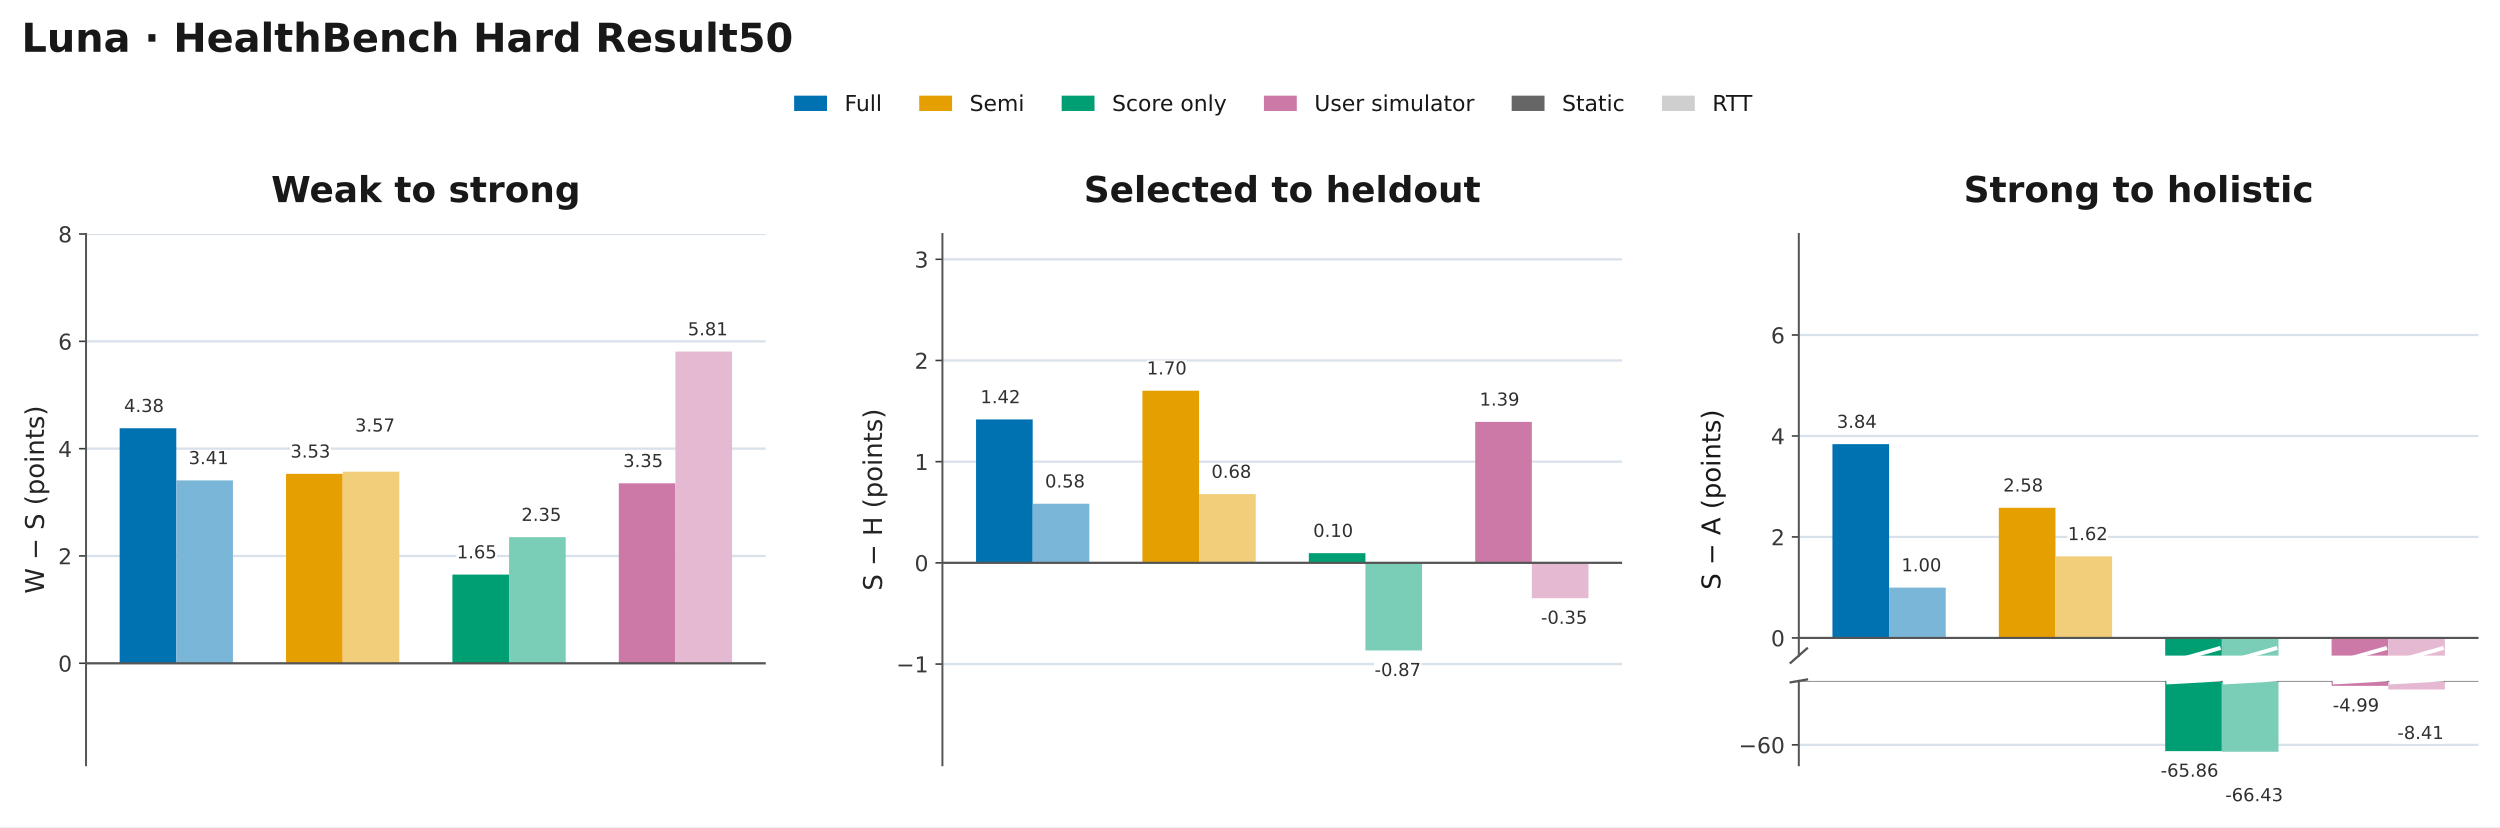
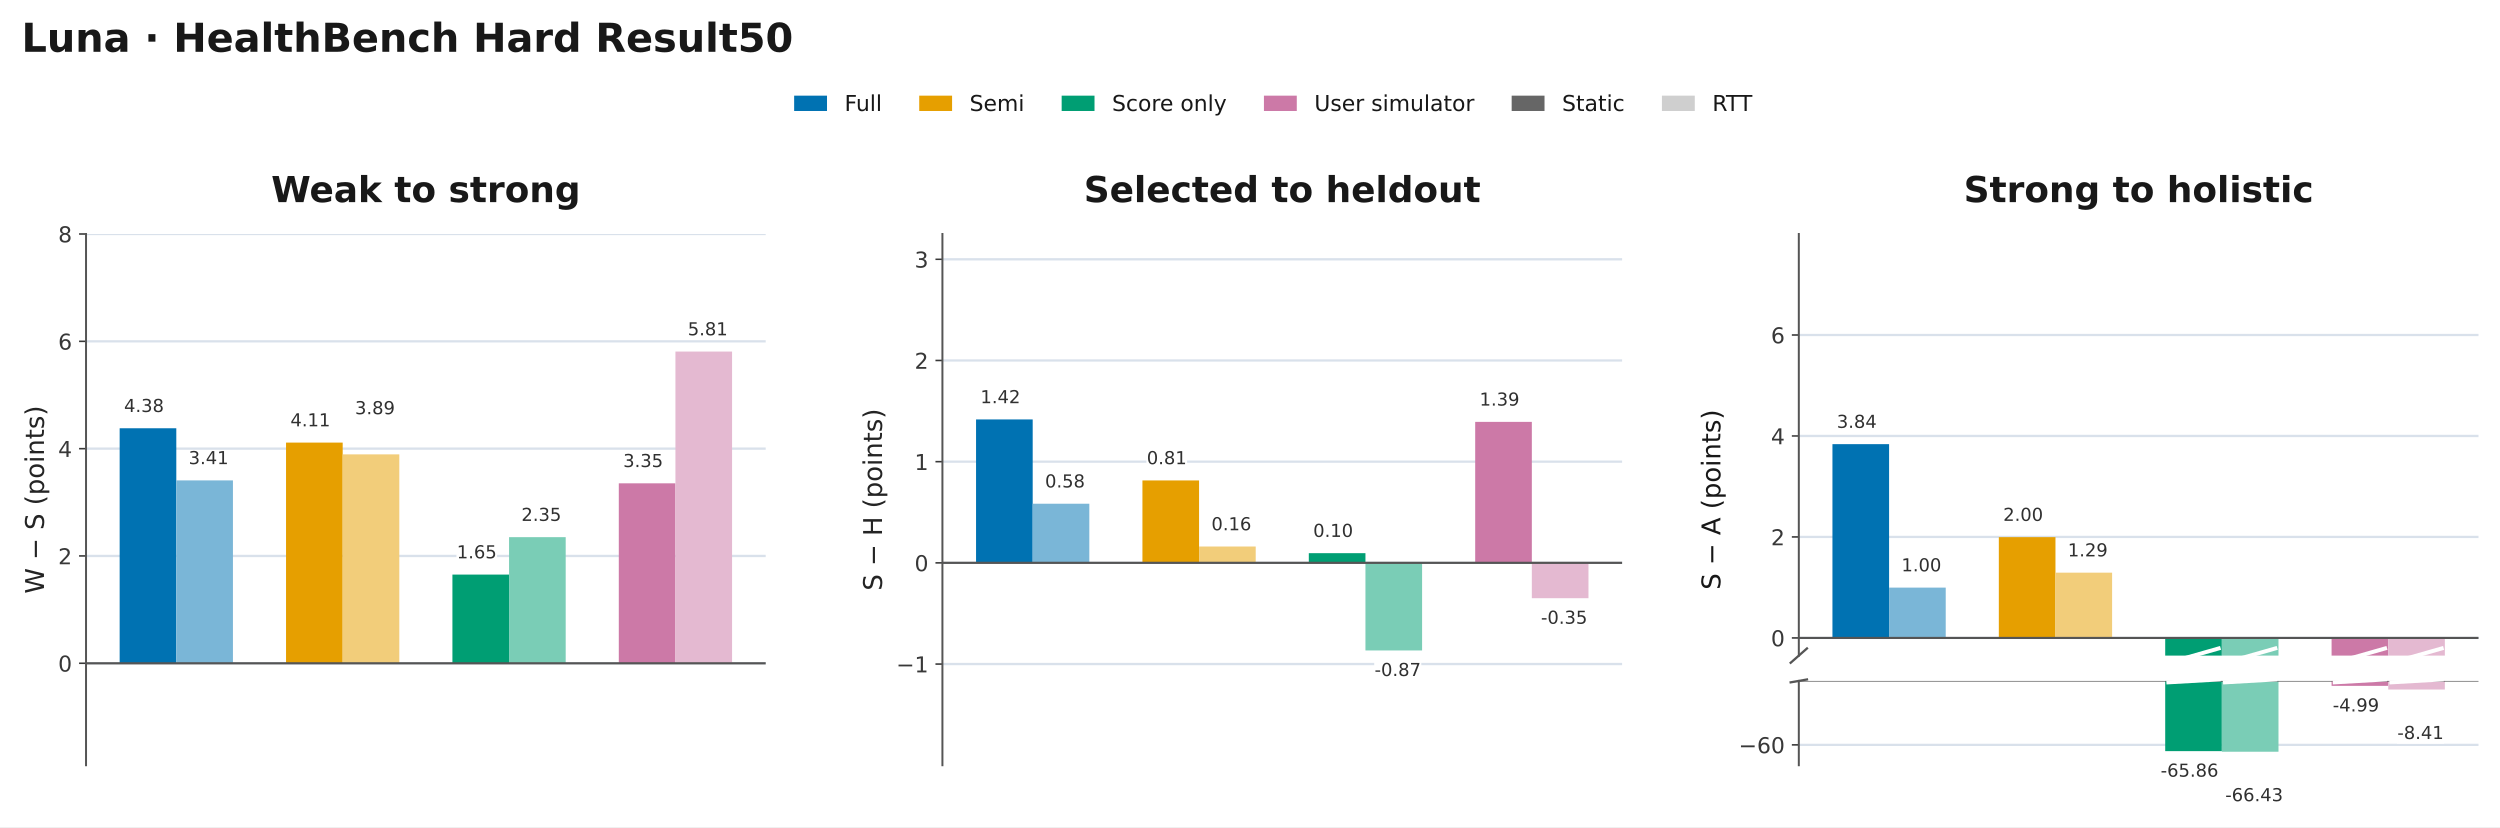
<svg xmlns="http://www.w3.org/2000/svg" xmlns:xlink="http://www.w3.org/1999/xlink" width="1255.392pt" height="415.294pt" viewBox="0 0 1255.392 415.294" version="1.1">
  <defs>
    <style type="text/css">*{stroke-linejoin: round; stroke-linecap: butt}</style>
  </defs>
  <g id="figure_1">
    <g id="patch_1">
      <path d="M 0 415.294  L 1255.392 415.294  L 1255.392 0  L 0 0  z " style="fill: #ffffff" />
    </g>
    <g id="axes_1">
      <g id="patch_2">
        <path d="M 43.2 384.264  L 384.505 384.264  L 384.505 117.504  L 43.2 117.504  z " style="fill: #ffffff" />
      </g>
      <g id="matplotlib.axis_1" />
      <g id="matplotlib.axis_2">
        <g id="ytick_1">
          <g id="line2d_1">
-             <path d="M 43.2 333.068  L 384.505 333.068  " clip-path="url(#padcb0b0a4f)" style="fill: none; stroke: #d9e1eb; stroke-width: 1.15; stroke-linecap: square" />
+             <path d="M 43.2 333.068  L 384.505 333.068  " clip-path="url(#pa493d8aa48)" style="fill: none; stroke: #d9e1eb; stroke-width: 1.15; stroke-linecap: square" />
          </g>
          <g id="line2d_2">
            <defs>
-               <path id="m1b687a5f58" d="M 0 0  L -3.5 0  " style="stroke: #383838; stroke-width: 0.8" />
+               <path id="m299213e576" d="M 0 0  L -3.5 0  " style="stroke: #383838; stroke-width: 0.8" />
            </defs>
            <g>
-               <use xlink:href="#m1b687a5f58" x="43.2" y="333.068" style="fill: #383838; stroke: #383838; stroke-width: 0.8" />
+               <use xlink:href="#m299213e576" x="43.2" y="333.068" style="fill: #383838; stroke: #383838; stroke-width: 0.8" />
            </g>
          </g>
          <g id="text_1">
            <text style="font-size: 11px; font-family: 'DejaVu Sans'; text-anchor: end; fill: #383838" x="36.2" y="337.246" transform="rotate(-0 36.2 337.2463)">0</text>
          </g>
        </g>
        <g id="ytick_2">
          <g id="line2d_3">
-             <path d="M 43.2 279.177  L 384.505 279.177  " clip-path="url(#padcb0b0a4f)" style="fill: none; stroke: #d9e1eb; stroke-width: 1.15; stroke-linecap: square" />
+             <path d="M 43.2 279.177  L 384.505 279.177  " clip-path="url(#pa493d8aa48)" style="fill: none; stroke: #d9e1eb; stroke-width: 1.15; stroke-linecap: square" />
          </g>
          <g id="line2d_4">
            <g>
-               <use xlink:href="#m1b687a5f58" x="43.2" y="279.177" style="fill: #383838; stroke: #383838; stroke-width: 0.8" />
+               <use xlink:href="#m299213e576" x="43.2" y="279.177" style="fill: #383838; stroke: #383838; stroke-width: 0.8" />
            </g>
          </g>
          <g id="text_2">
            <text style="font-size: 11px; font-family: 'DejaVu Sans'; text-anchor: end; fill: #383838" x="36.2" y="283.355" transform="rotate(-0 36.2 283.3554)">2</text>
          </g>
        </g>
        <g id="ytick_3">
          <g id="line2d_5">
-             <path d="M 43.2 225.286  L 384.505 225.286  " clip-path="url(#padcb0b0a4f)" style="fill: none; stroke: #d9e1eb; stroke-width: 1.15; stroke-linecap: square" />
+             <path d="M 43.2 225.286  L 384.505 225.286  " clip-path="url(#pa493d8aa48)" style="fill: none; stroke: #d9e1eb; stroke-width: 1.15; stroke-linecap: square" />
          </g>
          <g id="line2d_6">
            <g>
-               <use xlink:href="#m1b687a5f58" x="43.2" y="225.286" style="fill: #383838; stroke: #383838; stroke-width: 0.8" />
+               <use xlink:href="#m299213e576" x="43.2" y="225.286" style="fill: #383838; stroke: #383838; stroke-width: 0.8" />
            </g>
          </g>
          <g id="text_3">
            <text style="font-size: 11px; font-family: 'DejaVu Sans'; text-anchor: end; fill: #383838" x="36.2" y="229.465" transform="rotate(-0 36.2 229.4645)">4</text>
          </g>
        </g>
        <g id="ytick_4">
          <g id="line2d_7">
-             <path d="M 43.2 171.395  L 384.505 171.395  " clip-path="url(#padcb0b0a4f)" style="fill: none; stroke: #d9e1eb; stroke-width: 1.15; stroke-linecap: square" />
+             <path d="M 43.2 171.395  L 384.505 171.395  " clip-path="url(#pa493d8aa48)" style="fill: none; stroke: #d9e1eb; stroke-width: 1.15; stroke-linecap: square" />
          </g>
          <g id="line2d_8">
            <g>
-               <use xlink:href="#m1b687a5f58" x="43.2" y="171.395" style="fill: #383838; stroke: #383838; stroke-width: 0.8" />
+               <use xlink:href="#m299213e576" x="43.2" y="171.395" style="fill: #383838; stroke: #383838; stroke-width: 0.8" />
            </g>
          </g>
          <g id="text_4">
            <text style="font-size: 11px; font-family: 'DejaVu Sans'; text-anchor: end; fill: #383838" x="36.2" y="175.574" transform="rotate(-0 36.2 175.5736)">6</text>
          </g>
        </g>
        <g id="ytick_5">
          <g id="line2d_9">
-             <path d="M 43.2 117.504  L 384.505 117.504  " clip-path="url(#padcb0b0a4f)" style="fill: none; stroke: #d9e1eb; stroke-width: 1.15; stroke-linecap: square" />
+             <path d="M 43.2 117.504  L 384.505 117.504  " clip-path="url(#pa493d8aa48)" style="fill: none; stroke: #d9e1eb; stroke-width: 1.15; stroke-linecap: square" />
          </g>
          <g id="line2d_10">
            <g>
-               <use xlink:href="#m1b687a5f58" x="43.2" y="117.504" style="fill: #383838; stroke: #383838; stroke-width: 0.8" />
+               <use xlink:href="#m299213e576" x="43.2" y="117.504" style="fill: #383838; stroke: #383838; stroke-width: 0.8" />
            </g>
          </g>
          <g id="text_5">
            <text style="font-size: 11px; font-family: 'DejaVu Sans'; text-anchor: end; fill: #383838" x="36.2" y="121.683" transform="rotate(-0 36.2 121.6827)">8</text>
          </g>
        </g>
        <g id="text_6">
          <text style="font-size: 13px; font-family: 'DejaVu Sans'; text-anchor: middle; fill: #242424" x="22.078" y="250.884" transform="rotate(-90 22.0782 250.884)">W − S (points)</text>
        </g>
      </g>
      <g id="patch_3">
-         <path d="M 60.087 333.068  L 88.53 333.068  L 88.53 215.054  L 60.087 215.054  z " clip-path="url(#padcb0b0a4f)" style="fill: #0072b2" />
+         <path d="M 60.087 333.068  L 88.53 333.068  L 88.53 215.054  L 60.087 215.054  z " clip-path="url(#pa493d8aa48)" style="fill: #0072b2" />
      </g>
      <g id="patch_4">
-         <path d="M 88.53 333.068  L 116.972 333.068  L 116.972 241.236  L 88.53 241.236  z " clip-path="url(#padcb0b0a4f)" style="fill: #7ab6d7" />
+         <path d="M 88.53 333.068  L 116.972 333.068  L 116.972 241.236  L 88.53 241.236  z " clip-path="url(#pa493d8aa48)" style="fill: #7ab6d7" />
      </g>
      <g id="patch_5">
-         <path d="M 143.636 333.068  L 172.078 333.068  L 172.078 237.937  L 143.636 237.937  z " clip-path="url(#padcb0b0a4f)" style="fill: #e69f00" />
+         <path d="M 143.636 333.068  L 172.078 333.068  L 172.078 222.252  L 143.636 222.252  z " clip-path="url(#pa493d8aa48)" style="fill: #e69f00" />
      </g>
      <g id="patch_6">
-         <path d="M 172.078 333.068  L 200.52 333.068  L 200.52 236.857  L 172.078 236.857  z " clip-path="url(#padcb0b0a4f)" style="fill: #f2cd7a" />
+         <path d="M 172.078 333.068  L 200.52 333.068  L 200.52 228.165  L 172.078 228.165  z " clip-path="url(#pa493d8aa48)" style="fill: #f2cd7a" />
      </g>
      <g id="patch_7">
-         <path d="M 227.184 333.068  L 255.627 333.068  L 255.627 288.531  L 227.184 288.531  z " clip-path="url(#padcb0b0a4f)" style="fill: #009e73" />
+         <path d="M 227.184 333.068  L 255.627 333.068  L 255.627 288.531  L 227.184 288.531  z " clip-path="url(#pa493d8aa48)" style="fill: #009e73" />
      </g>
      <g id="patch_8">
-         <path d="M 255.627 333.068  L 284.069 333.068  L 284.069 269.737  L 255.627 269.737  z " clip-path="url(#padcb0b0a4f)" style="fill: #7acdb6" />
+         <path d="M 255.627 333.068  L 284.069 333.068  L 284.069 269.737  L 255.627 269.737  z " clip-path="url(#pa493d8aa48)" style="fill: #7acdb6" />
      </g>
      <g id="patch_9">
-         <path d="M 310.733 333.068  L 339.175 333.068  L 339.175 242.702  L 310.733 242.702  z " clip-path="url(#padcb0b0a4f)" style="fill: #cc79a7" />
+         <path d="M 310.733 333.068  L 339.175 333.068  L 339.175 242.702  L 310.733 242.702  z " clip-path="url(#pa493d8aa48)" style="fill: #cc79a7" />
      </g>
      <g id="patch_10">
-         <path d="M 339.175 333.068  L 367.617 333.068  L 367.617 176.535  L 339.175 176.535  z " clip-path="url(#padcb0b0a4f)" style="fill: #e4b9d1" />
+         <path d="M 339.175 333.068  L 367.617 333.068  L 367.617 176.535  L 339.175 176.535  z " clip-path="url(#pa493d8aa48)" style="fill: #e4b9d1" />
      </g>
      <g id="patch_11">
        <path d="M 43.2 384.264  L 43.2 117.504  " style="fill: none; stroke: #555555; stroke-linejoin: miter; stroke-linecap: square" />
      </g>
      <g id="line2d_11">
-         <path d="M 43.2 333.068  L 384.505 333.068  " clip-path="url(#padcb0b0a4f)" style="fill: none; stroke: #555555; stroke-width: 1.1; stroke-linecap: square" />
+         <path d="M 43.2 333.068  L 384.505 333.068  " clip-path="url(#pa493d8aa48)" style="fill: none; stroke: #555555; stroke-width: 1.1; stroke-linecap: square" />
      </g>
      <g id="text_7">
        <text style="font-weight: 700; font-size: 18px; font-family: 'DejaVu Sans'; text-anchor: middle; fill: #181818" x="213.852" y="101.504" transform="rotate(-0 213.8523 101.504)">Weak to strong</text>
      </g>
      <g id="text_8">
        <g id="patch_12">
          <path d="M 62.109 209.234  L 82.508 209.234  L 82.508 199.874  L 62.109 199.874  z " style="fill: #ffffff" />
        </g>
        <text style="font-size: 9px; font-family: 'DejaVu Sans'; text-anchor: middle; fill: #303030" x="72.308" y="206.892" transform="rotate(-0 72.30849 206.8922)">4.38</text>
      </g>
      <g id="text_9">
        <g id="patch_13">
          <path d="M 94.551 235.416  L 114.95 235.416  L 114.95 226.056  L 94.551 226.056  z " style="fill: #ffffff" />
        </g>
        <text style="font-size: 9px; font-family: 'DejaVu Sans'; text-anchor: middle; fill: #303030" x="104.751" y="233.074" transform="rotate(-0 104.7505 233.0742)">3.41</text>
      </g>
      <g id="text_10">
        <g id="patch_14">
-           <path d="M 145.657 232.117  L 166.057 232.117  L 166.057 222.757  L 145.657 222.757  z " style="fill: #ffffff" />
-         </g>
-         <text style="font-size: 9px; font-family: 'DejaVu Sans'; text-anchor: middle; fill: #303030" x="155.857" y="229.774" transform="rotate(-0 155.857 229.7744)">3.53</text>
+           <path d="M 145.657 216.432  L 166.057 216.432  L 166.057 207.072  L 145.657 207.072  z " style="fill: #ffffff" />
+         </g>
+         <text style="font-size: 9px; font-family: 'DejaVu Sans'; text-anchor: middle; fill: #303030" x="155.857" y="214.09" transform="rotate(-0 155.857 214.0899)">4.11</text>
      </g>
      <g id="text_11">
        <g id="patch_15">
-           <path d="M 178.1 219.037  L 198.499 219.037  L 198.499 209.677  L 178.1 209.677  z " style="fill: #ffffff" />
-         </g>
-         <text style="font-size: 9px; font-family: 'DejaVu Sans'; text-anchor: middle; fill: #303030" x="188.299" y="216.695" transform="rotate(-0 188.299 216.6951)">3.57</text>
+           <path d="M 178.1 210.345  L 198.499 210.345  L 198.499 200.985  L 178.1 200.985  z " style="fill: #ffffff" />
+         </g>
+         <text style="font-size: 9px; font-family: 'DejaVu Sans'; text-anchor: middle; fill: #303030" x="188.299" y="208.003" transform="rotate(-0 188.299 208.0031)">3.89</text>
      </g>
      <g id="text_12">
        <g id="patch_16">
          <path d="M 229.206 282.711  L 249.605 282.711  L 249.605 273.351  L 229.206 273.351  z " style="fill: #ffffff" />
        </g>
        <text style="font-size: 9px; font-family: 'DejaVu Sans'; text-anchor: middle; fill: #303030" x="239.406" y="280.369" transform="rotate(-0 239.4055 280.3686)">1.65</text>
      </g>
      <g id="text_13">
        <g id="patch_17">
          <path d="M 261.648 263.917  L 282.047 263.917  L 282.047 254.557  L 261.648 254.557  z " style="fill: #ffffff" />
        </g>
        <text style="font-size: 9px; font-family: 'DejaVu Sans'; text-anchor: middle; fill: #303030" x="271.848" y="261.575" transform="rotate(-0 271.8476 261.5753)">2.35</text>
      </g>
      <g id="text_14">
        <g id="patch_18">
          <path d="M 312.754 236.882  L 333.154 236.882  L 333.154 227.522  L 312.754 227.522  z " style="fill: #ffffff" />
        </g>
        <text style="font-size: 9px; font-family: 'DejaVu Sans'; text-anchor: middle; fill: #303030" x="322.954" y="234.539" transform="rotate(-0 322.954 234.5394)">3.35</text>
      </g>
      <g id="text_15">
        <g id="patch_19">
          <path d="M 345.197 170.715  L 365.596 170.715  L 365.596 161.355  L 345.197 161.355  z " style="fill: #ffffff" />
        </g>
        <text style="font-size: 9px; font-family: 'DejaVu Sans'; text-anchor: middle; fill: #303030" x="355.396" y="168.373" transform="rotate(-0 355.3961 168.3726)">5.81</text>
      </g>
    </g>
    <g id="axes_2">
      <g id="patch_20">
        <path d="M 473.244 384.264  L 814.548 384.264  L 814.548 117.504  L 473.244 117.504  z " style="fill: #ffffff" />
      </g>
      <g id="matplotlib.axis_3" />
      <g id="matplotlib.axis_4">
        <g id="ytick_6">
          <g id="line2d_12">
-             <path d="M 473.244 333.453  L 814.548 333.453  " clip-path="url(#pcb582fe352)" style="fill: none; stroke: #d9e1eb; stroke-width: 1.15; stroke-linecap: square" />
+             <path d="M 473.244 333.453  L 814.548 333.453  " clip-path="url(#pd75fc23756)" style="fill: none; stroke: #d9e1eb; stroke-width: 1.15; stroke-linecap: square" />
          </g>
          <g id="line2d_13">
            <g>
-               <use xlink:href="#m1b687a5f58" x="473.244" y="333.453" style="fill: #383838; stroke: #383838; stroke-width: 0.8" />
+               <use xlink:href="#m299213e576" x="473.244" y="333.453" style="fill: #383838; stroke: #383838; stroke-width: 0.8" />
            </g>
          </g>
          <g id="text_16">
            <text style="font-size: 11px; font-family: 'DejaVu Sans'; text-anchor: end; fill: #383838" x="466.244" y="337.631" transform="rotate(-0 466.2437 337.6313)">−1</text>
          </g>
        </g>
        <g id="ytick_7">
          <g id="line2d_14">
-             <path d="M 473.244 282.641  L 814.548 282.641  " clip-path="url(#pcb582fe352)" style="fill: none; stroke: #d9e1eb; stroke-width: 1.15; stroke-linecap: square" />
+             <path d="M 473.244 282.641  L 814.548 282.641  " clip-path="url(#pd75fc23756)" style="fill: none; stroke: #d9e1eb; stroke-width: 1.15; stroke-linecap: square" />
          </g>
          <g id="line2d_15">
            <g>
-               <use xlink:href="#m1b687a5f58" x="473.244" y="282.641" style="fill: #383838; stroke: #383838; stroke-width: 0.8" />
+               <use xlink:href="#m299213e576" x="473.244" y="282.641" style="fill: #383838; stroke: #383838; stroke-width: 0.8" />
            </g>
          </g>
          <g id="text_17">
            <text style="font-size: 11px; font-family: 'DejaVu Sans'; text-anchor: end; fill: #383838" x="466.244" y="286.82" transform="rotate(-0 466.2437 286.8199)">0</text>
          </g>
        </g>
        <g id="ytick_8">
          <g id="line2d_16">
-             <path d="M 473.244 231.83  L 814.548 231.83  " clip-path="url(#pcb582fe352)" style="fill: none; stroke: #d9e1eb; stroke-width: 1.15; stroke-linecap: square" />
+             <path d="M 473.244 231.83  L 814.548 231.83  " clip-path="url(#pd75fc23756)" style="fill: none; stroke: #d9e1eb; stroke-width: 1.15; stroke-linecap: square" />
          </g>
          <g id="line2d_17">
            <g>
-               <use xlink:href="#m1b687a5f58" x="473.244" y="231.83" style="fill: #383838; stroke: #383838; stroke-width: 0.8" />
+               <use xlink:href="#m299213e576" x="473.244" y="231.83" style="fill: #383838; stroke: #383838; stroke-width: 0.8" />
            </g>
          </g>
          <g id="text_18">
            <text style="font-size: 11px; font-family: 'DejaVu Sans'; text-anchor: end; fill: #383838" x="466.244" y="236.008" transform="rotate(-0 466.2437 236.0084)">1</text>
          </g>
        </g>
        <g id="ytick_9">
          <g id="line2d_18">
-             <path d="M 473.244 181.018  L 814.548 181.018  " clip-path="url(#pcb582fe352)" style="fill: none; stroke: #d9e1eb; stroke-width: 1.15; stroke-linecap: square" />
+             <path d="M 473.244 181.018  L 814.548 181.018  " clip-path="url(#pd75fc23756)" style="fill: none; stroke: #d9e1eb; stroke-width: 1.15; stroke-linecap: square" />
          </g>
          <g id="line2d_19">
            <g>
-               <use xlink:href="#m1b687a5f58" x="473.244" y="181.018" style="fill: #383838; stroke: #383838; stroke-width: 0.8" />
+               <use xlink:href="#m299213e576" x="473.244" y="181.018" style="fill: #383838; stroke: #383838; stroke-width: 0.8" />
            </g>
          </g>
          <g id="text_19">
            <text style="font-size: 11px; font-family: 'DejaVu Sans'; text-anchor: end; fill: #383838" x="466.244" y="185.197" transform="rotate(-0 466.2437 185.197)">2</text>
          </g>
        </g>
        <g id="ytick_10">
          <g id="line2d_20">
-             <path d="M 473.244 130.207  L 814.548 130.207  " clip-path="url(#pcb582fe352)" style="fill: none; stroke: #d9e1eb; stroke-width: 1.15; stroke-linecap: square" />
+             <path d="M 473.244 130.207  L 814.548 130.207  " clip-path="url(#pd75fc23756)" style="fill: none; stroke: #d9e1eb; stroke-width: 1.15; stroke-linecap: square" />
          </g>
          <g id="line2d_21">
            <g>
-               <use xlink:href="#m1b687a5f58" x="473.244" y="130.207" style="fill: #383838; stroke: #383838; stroke-width: 0.8" />
+               <use xlink:href="#m299213e576" x="473.244" y="130.207" style="fill: #383838; stroke: #383838; stroke-width: 0.8" />
            </g>
          </g>
          <g id="text_20">
            <text style="font-size: 11px; font-family: 'DejaVu Sans'; text-anchor: end; fill: #383838" x="466.244" y="134.386" transform="rotate(-0 466.2437 134.3856)">3</text>
          </g>
        </g>
        <g id="text_21">
          <text style="font-size: 13px; font-family: 'DejaVu Sans'; text-anchor: middle; fill: #242424" x="442.904" y="250.884" transform="rotate(-90 442.9043 250.884)">S − H (points)</text>
        </g>
      </g>
      <g id="patch_21">
-         <path d="M 490.131 282.641  L 518.573 282.641  L 518.573 210.623  L 490.131 210.623  z " clip-path="url(#pcb582fe352)" style="fill: #0072b2" />
+         <path d="M 490.131 282.641  L 518.573 282.641  L 518.573 210.623  L 490.131 210.623  z " clip-path="url(#pd75fc23756)" style="fill: #0072b2" />
      </g>
      <g id="patch_22">
-         <path d="M 518.573 282.641  L 547.015 282.641  L 547.015 252.949  L 518.573 252.949  z " clip-path="url(#pcb582fe352)" style="fill: #7ab6d7" />
+         <path d="M 518.573 282.641  L 547.015 282.641  L 547.015 252.949  L 518.573 252.949  z " clip-path="url(#pd75fc23756)" style="fill: #7ab6d7" />
      </g>
      <g id="patch_23">
-         <path d="M 573.68 282.641  L 602.122 282.641  L 602.122 196.195  L 573.68 196.195  z " clip-path="url(#pcb582fe352)" style="fill: #e69f00" />
+         <path d="M 573.68 282.641  L 602.122 282.641  L 602.122 241.255  L 573.68 241.255  z " clip-path="url(#pd75fc23756)" style="fill: #e69f00" />
      </g>
      <g id="patch_24">
-         <path d="M 602.122 282.641  L 630.564 282.641  L 630.564 248.123  L 602.122 248.123  z " clip-path="url(#pcb582fe352)" style="fill: #f2cd7a" />
+         <path d="M 602.122 282.641  L 630.564 282.641  L 630.564 274.434  L 602.122 274.434  z " clip-path="url(#pd75fc23756)" style="fill: #f2cd7a" />
      </g>
      <g id="patch_25">
-         <path d="M 657.228 282.641  L 685.67 282.641  L 685.67 277.779  L 657.228 277.779  z " clip-path="url(#pcb582fe352)" style="fill: #009e73" />
+         <path d="M 657.228 282.641  L 685.67 282.641  L 685.67 277.779  L 657.228 277.779  z " clip-path="url(#pd75fc23756)" style="fill: #009e73" />
      </g>
      <g id="patch_26">
-         <path d="M 685.67 282.641  L 714.112 282.641  L 714.112 326.63  L 685.67 326.63  z " clip-path="url(#pcb582fe352)" style="fill: #7acdb6" />
+         <path d="M 685.67 282.641  L 714.112 282.641  L 714.112 326.63  L 685.67 326.63  z " clip-path="url(#pd75fc23756)" style="fill: #7acdb6" />
      </g>
      <g id="patch_27">
-         <path d="M 740.777 282.641  L 769.219 282.641  L 769.219 211.847  L 740.777 211.847  z " clip-path="url(#pcb582fe352)" style="fill: #cc79a7" />
+         <path d="M 740.777 282.641  L 769.219 282.641  L 769.219 211.847  L 740.777 211.847  z " clip-path="url(#pd75fc23756)" style="fill: #cc79a7" />
      </g>
      <g id="patch_28">
-         <path d="M 769.219 282.641  L 797.661 282.641  L 797.661 300.391  L 769.219 300.391  z " clip-path="url(#pcb582fe352)" style="fill: #e4b9d1" />
+         <path d="M 769.219 282.641  L 797.661 282.641  L 797.661 300.391  L 769.219 300.391  z " clip-path="url(#pd75fc23756)" style="fill: #e4b9d1" />
      </g>
      <g id="patch_29">
        <path d="M 473.244 384.264  L 473.244 117.504  " style="fill: none; stroke: #555555; stroke-linejoin: miter; stroke-linecap: square" />
      </g>
      <g id="line2d_22">
-         <path d="M 473.244 282.641  L 814.548 282.641  " clip-path="url(#pcb582fe352)" style="fill: none; stroke: #555555; stroke-width: 1.1; stroke-linecap: square" />
+         <path d="M 473.244 282.641  L 814.548 282.641  " clip-path="url(#pd75fc23756)" style="fill: none; stroke: #555555; stroke-width: 1.1; stroke-linecap: square" />
      </g>
      <g id="text_22">
        <text style="font-weight: 700; font-size: 18px; font-family: 'DejaVu Sans'; text-anchor: middle; fill: #181818" x="643.896" y="101.504" transform="rotate(-0 643.896 101.504)">Selected to heldout</text>
      </g>
      <g id="text_23">
        <g id="patch_30">
          <path d="M 492.153 204.803  L 512.552 204.803  L 512.552 195.443  L 492.153 195.443  z " style="fill: #ffffff" />
        </g>
        <text style="font-size: 9px; font-family: 'DejaVu Sans'; text-anchor: middle; fill: #303030" x="502.352" y="202.46" transform="rotate(-0 502.3522 202.4604)">1.42</text>
      </g>
      <g id="text_24">
        <g id="patch_31">
          <path d="M 524.595 247.129  L 544.994 247.129  L 544.994 237.769  L 524.595 237.769  z " style="fill: #ffffff" />
        </g>
        <text style="font-size: 9px; font-family: 'DejaVu Sans'; text-anchor: middle; fill: #303030" x="534.794" y="244.787" transform="rotate(-0 534.7943 244.7869)">0.58</text>
      </g>
      <g id="text_25">
        <g id="patch_32">
-           <path d="M 575.701 190.375  L 596.1 190.375  L 596.1 181.015  L 575.701 181.015  z " style="fill: #ffffff" />
-         </g>
-         <text style="font-size: 9px; font-family: 'DejaVu Sans'; text-anchor: middle; fill: #303030" x="585.901" y="188.033" transform="rotate(-0 585.9007 188.0325)">1.70</text>
+           <path d="M 575.701 235.435  L 596.1 235.435  L 596.1 226.075  L 575.701 226.075  z " style="fill: #ffffff" />
+         </g>
+         <text style="font-size: 9px; font-family: 'DejaVu Sans'; text-anchor: middle; fill: #303030" x="585.901" y="233.093" transform="rotate(-0 585.9007 233.0928)">0.81</text>
      </g>
      <g id="text_26">
        <g id="patch_33">
-           <path d="M 608.143 242.303  L 628.542 242.303  L 628.542 232.943  L 608.143 232.943  z " style="fill: #ffffff" />
-         </g>
-         <text style="font-size: 9px; font-family: 'DejaVu Sans'; text-anchor: middle; fill: #303030" x="618.343" y="239.961" transform="rotate(-0 618.3428 239.9612)">0.68</text>
+           <path d="M 608.143 268.614  L 628.542 268.614  L 628.542 259.254  L 608.143 259.254  z " style="fill: #ffffff" />
+         </g>
+         <text style="font-size: 9px; font-family: 'DejaVu Sans'; text-anchor: middle; fill: #303030" x="618.343" y="266.272" transform="rotate(-0 618.3428 266.2719)">0.16</text>
      </g>
      <g id="text_27">
        <g id="patch_34">
          <path d="M 659.25 271.959  L 679.649 271.959  L 679.649 262.599  L 659.25 262.599  z " style="fill: #ffffff" />
        </g>
        <text style="font-size: 9px; font-family: 'DejaVu Sans'; text-anchor: middle; fill: #303030" x="669.449" y="269.617" transform="rotate(-0 669.4492 269.6166)">0.10</text>
      </g>
      <g id="text_28">
        <g id="patch_35">
          <path d="M 690.068 341.81  L 713.714 341.81  L 713.714 332.45  L 690.068 332.45  z " style="fill: #ffffff" />
        </g>
        <text style="font-size: 9px; font-family: 'DejaVu Sans'; text-anchor: middle; fill: #303030" x="701.891" y="339.468" transform="rotate(-0 701.8913 339.4683)">-0.87</text>
      </g>
      <g id="text_29">
        <g id="patch_36">
          <path d="M 742.798 206.027  L 763.197 206.027  L 763.197 196.667  L 742.798 196.667  z " style="fill: #ffffff" />
        </g>
        <text style="font-size: 9px; font-family: 'DejaVu Sans'; text-anchor: middle; fill: #303030" x="752.998" y="203.685" transform="rotate(-0 752.9977 203.6854)">1.39</text>
      </g>
      <g id="text_30">
        <g id="patch_37">
          <path d="M 773.617 315.571  L 797.263 315.571  L 797.263 306.211  L 773.617 306.211  z " style="fill: #ffffff" />
        </g>
        <text style="font-size: 9px; font-family: 'DejaVu Sans'; text-anchor: middle; fill: #303030" x="785.44" y="313.229" transform="rotate(-0 785.4398 313.2288)">-0.35</text>
      </g>
    </g>
    <g id="axes_3">
      <g id="patch_38">
        <path d="M 903.287 329.218  L 1244.592 329.218  L 1244.592 117.504  L 903.287 117.504  z " style="fill: #ffffff" />
      </g>
      <g id="matplotlib.axis_5" />
      <g id="matplotlib.axis_6">
        <g id="ytick_11">
          <g id="line2d_23">
-             <path d="M 903.287 320.344  L 1244.592 320.344  " clip-path="url(#p46ba0828d0)" style="fill: none; stroke: #d9e1eb; stroke-width: 1.15; stroke-linecap: square" />
+             <path d="M 903.287 320.344  L 1244.592 320.344  " clip-path="url(#pcc517f2439)" style="fill: none; stroke: #d9e1eb; stroke-width: 1.15; stroke-linecap: square" />
          </g>
          <g id="line2d_24">
            <g>
-               <use xlink:href="#m1b687a5f58" x="903.287" y="320.344" style="fill: #383838; stroke: #383838; stroke-width: 0.8" />
+               <use xlink:href="#m299213e576" x="903.287" y="320.344" style="fill: #383838; stroke: #383838; stroke-width: 0.8" />
            </g>
          </g>
          <g id="text_31">
            <text style="font-size: 11px; font-family: 'DejaVu Sans'; text-anchor: end; fill: #383838" x="896.287" y="324.523" transform="rotate(-0 896.2875 324.5227)">0</text>
          </g>
        </g>
        <g id="ytick_12">
          <g id="line2d_25">
-             <path d="M 903.287 269.634  L 1244.592 269.634  " clip-path="url(#p46ba0828d0)" style="fill: none; stroke: #d9e1eb; stroke-width: 1.15; stroke-linecap: square" />
+             <path d="M 903.287 269.634  L 1244.592 269.634  " clip-path="url(#pcc517f2439)" style="fill: none; stroke: #d9e1eb; stroke-width: 1.15; stroke-linecap: square" />
          </g>
          <g id="line2d_26">
            <g>
-               <use xlink:href="#m1b687a5f58" x="903.287" y="269.634" style="fill: #383838; stroke: #383838; stroke-width: 0.8" />
+               <use xlink:href="#m299213e576" x="903.287" y="269.634" style="fill: #383838; stroke: #383838; stroke-width: 0.8" />
            </g>
          </g>
          <g id="text_32">
            <text style="font-size: 11px; font-family: 'DejaVu Sans'; text-anchor: end; fill: #383838" x="896.287" y="273.813" transform="rotate(-0 896.2875 273.8127)">2</text>
          </g>
        </g>
        <g id="ytick_13">
          <g id="line2d_27">
-             <path d="M 903.287 218.924  L 1244.592 218.924  " clip-path="url(#p46ba0828d0)" style="fill: none; stroke: #d9e1eb; stroke-width: 1.15; stroke-linecap: square" />
+             <path d="M 903.287 218.924  L 1244.592 218.924  " clip-path="url(#pcc517f2439)" style="fill: none; stroke: #d9e1eb; stroke-width: 1.15; stroke-linecap: square" />
          </g>
          <g id="line2d_28">
            <g>
-               <use xlink:href="#m1b687a5f58" x="903.287" y="218.924" style="fill: #383838; stroke: #383838; stroke-width: 0.8" />
+               <use xlink:href="#m299213e576" x="903.287" y="218.924" style="fill: #383838; stroke: #383838; stroke-width: 0.8" />
            </g>
          </g>
          <g id="text_33">
            <text style="font-size: 11px; font-family: 'DejaVu Sans'; text-anchor: end; fill: #383838" x="896.287" y="223.103" transform="rotate(-0 896.2875 223.1027)">4</text>
          </g>
        </g>
        <g id="ytick_14">
          <g id="line2d_29">
-             <path d="M 903.287 168.214  L 1244.592 168.214  " clip-path="url(#p46ba0828d0)" style="fill: none; stroke: #d9e1eb; stroke-width: 1.15; stroke-linecap: square" />
+             <path d="M 903.287 168.214  L 1244.592 168.214  " clip-path="url(#pcc517f2439)" style="fill: none; stroke: #d9e1eb; stroke-width: 1.15; stroke-linecap: square" />
          </g>
          <g id="line2d_30">
            <g>
-               <use xlink:href="#m1b687a5f58" x="903.287" y="168.214" style="fill: #383838; stroke: #383838; stroke-width: 0.8" />
+               <use xlink:href="#m299213e576" x="903.287" y="168.214" style="fill: #383838; stroke: #383838; stroke-width: 0.8" />
            </g>
          </g>
          <g id="text_34">
            <text style="font-size: 11px; font-family: 'DejaVu Sans'; text-anchor: end; fill: #383838" x="896.287" y="172.393" transform="rotate(-0 896.2875 172.3927)">6</text>
          </g>
        </g>
      </g>
      <g id="patch_39">
-         <path d="M 920.175 320.344  L 948.617 320.344  L 948.617 223.032  L 920.175 223.032  z " clip-path="url(#p46ba0828d0)" style="fill: #0072b2" />
+         <path d="M 920.175 320.344  L 948.617 320.344  L 948.617 223.032  L 920.175 223.032  z " clip-path="url(#pcc517f2439)" style="fill: #0072b2" />
      </g>
      <g id="patch_40">
-         <path d="M 948.617 320.344  L 977.059 320.344  L 977.059 295.073  L 948.617 295.073  z " clip-path="url(#p46ba0828d0)" style="fill: #7ab6d7" />
+         <path d="M 948.617 320.344  L 977.059 320.344  L 977.059 295.073  L 948.617 295.073  z " clip-path="url(#pcc517f2439)" style="fill: #7ab6d7" />
      </g>
      <g id="patch_41">
-         <path d="M 1003.723 320.344  L 1032.165 320.344  L 1032.165 254.975  L 1003.723 254.975  z " clip-path="url(#p46ba0828d0)" style="fill: #e69f00" />
+         <path d="M 1003.723 320.344  L 1032.165 320.344  L 1032.165 269.733  L 1003.723 269.733  z " clip-path="url(#pcc517f2439)" style="fill: #e69f00" />
      </g>
      <g id="patch_42">
-         <path d="M 1032.165 320.344  L 1060.608 320.344  L 1060.608 279.385  L 1032.165 279.385  z " clip-path="url(#p46ba0828d0)" style="fill: #f2cd7a" />
+         <path d="M 1032.165 320.344  L 1060.608 320.344  L 1060.608 287.564  L 1032.165 287.564  z " clip-path="url(#pcc517f2439)" style="fill: #f2cd7a" />
      </g>
      <g id="patch_43">
-         <path d="M 1087.272 320.344  L 1115.714 320.344  L 1115.714 1990.251  L 1087.272 1990.251  z " clip-path="url(#p46ba0828d0)" style="fill: #009e73" />
+         <path d="M 1087.272 320.344  L 1115.714 320.344  L 1115.714 1990.251  L 1087.272 1990.251  z " clip-path="url(#pcc517f2439)" style="fill: #009e73" />
      </g>
      <g id="patch_44">
-         <path d="M 1115.714 320.344  L 1144.156 320.344  L 1144.156 2004.558  L 1115.714 2004.558  z " clip-path="url(#p46ba0828d0)" style="fill: #7acdb6" />
+         <path d="M 1115.714 320.344  L 1144.156 320.344  L 1144.156 2004.558  L 1115.714 2004.558  z " clip-path="url(#pcc517f2439)" style="fill: #7acdb6" />
      </g>
      <g id="patch_45">
-         <path d="M 1170.82 320.344  L 1199.262 320.344  L 1199.262 446.98  L 1170.82 446.98  z " clip-path="url(#p46ba0828d0)" style="fill: #cc79a7" />
+         <path d="M 1170.82 320.344  L 1199.262 320.344  L 1199.262 446.98  L 1170.82 446.98  z " clip-path="url(#pcc517f2439)" style="fill: #cc79a7" />
      </g>
      <g id="patch_46">
-         <path d="M 1199.262 320.344  L 1227.705 320.344  L 1227.705 533.517  L 1199.262 533.517  z " clip-path="url(#p46ba0828d0)" style="fill: #e4b9d1" />
+         <path d="M 1199.262 320.344  L 1227.705 320.344  L 1227.705 533.517  L 1199.262 533.517  z " clip-path="url(#pcc517f2439)" style="fill: #e4b9d1" />
      </g>
      <g id="patch_47">
        <path d="M 903.287 329.218  L 903.287 117.504  " style="fill: none; stroke: #555555; stroke-linejoin: miter; stroke-linecap: square" />
      </g>
      <g id="line2d_31">
-         <path d="M 903.287 320.344  L 1244.592 320.344  " clip-path="url(#p46ba0828d0)" style="fill: none; stroke: #555555; stroke-width: 1.1; stroke-linecap: square" />
+         <path d="M 903.287 320.344  L 1244.592 320.344  " clip-path="url(#pcc517f2439)" style="fill: none; stroke: #555555; stroke-width: 1.1; stroke-linecap: square" />
      </g>
      <g id="text_35">
        <text style="font-weight: 700; font-size: 18px; font-family: 'DejaVu Sans'; text-anchor: middle; fill: #181818" x="1073.94" y="101.504" transform="rotate(-0 1073.94 101.504)">Strong to holistic</text>
      </g>
      <g id="text_36">
        <g id="patch_48">
          <path d="M 922.196 217.212  L 942.595 217.212  L 942.595 207.852  L 922.196 207.852  z " style="fill: #ffffff" />
        </g>
        <text style="font-size: 9px; font-family: 'DejaVu Sans'; text-anchor: middle; fill: #303030" x="932.396" y="214.87" transform="rotate(-0 932.3959 214.8699)">3.84</text>
      </g>
      <g id="text_37">
        <g id="patch_49">
          <path d="M 954.638 289.253  L 975.038 289.253  L 975.038 279.893  L 954.638 279.893  z " style="fill: #ffffff" />
        </g>
        <text style="font-size: 9px; font-family: 'DejaVu Sans'; text-anchor: middle; fill: #303030" x="964.838" y="286.911" transform="rotate(-0 964.838 286.9112)">1.00</text>
      </g>
      <g id="text_38">
        <g id="patch_50">
-           <path d="M 1005.745 249.155  L 1026.144 249.155  L 1026.144 239.795  L 1005.745 239.795  z " style="fill: #ffffff" />
-         </g>
-         <text style="font-size: 9px; font-family: 'DejaVu Sans'; text-anchor: middle; fill: #303030" x="1015.944" y="246.813" transform="rotate(-0 1015.944 246.8125)">2.58</text>
+           <path d="M 1005.745 263.913  L 1026.144 263.913  L 1026.144 254.553  L 1005.745 254.553  z " style="fill: #ffffff" />
+         </g>
+         <text style="font-size: 9px; font-family: 'DejaVu Sans'; text-anchor: middle; fill: #303030" x="1015.944" y="261.571" transform="rotate(-0 1015.944 261.5712)">2.00</text>
      </g>
      <g id="text_39">
        <g id="patch_51">
-           <path d="M 1038.187 273.565  L 1058.586 273.565  L 1058.586 264.205  L 1038.187 264.205  z " style="fill: #ffffff" />
-         </g>
-         <text style="font-size: 9px; font-family: 'DejaVu Sans'; text-anchor: middle; fill: #303030" x="1048.386" y="271.223" transform="rotate(-0 1048.386 271.223)">1.62</text>
+           <path d="M 1038.187 281.744  L 1058.586 281.744  L 1058.586 272.384  L 1038.187 272.384  z " style="fill: #ffffff" />
+         </g>
+         <text style="font-size: 9px; font-family: 'DejaVu Sans'; text-anchor: middle; fill: #303030" x="1048.386" y="279.402" transform="rotate(-0 1048.386 279.4019)">1.29</text>
      </g>
      <g id="line2d_32">
        <path d="M 899.192 332.817  L 907.383 325.619  " style="fill: none; stroke: #555555; stroke-width: 1.15; stroke-linecap: square" />
      </g>
      <g id="line2d_33">
        <path d="M 1088.865 332.817  L 1114.121 325.619  " style="fill: none; stroke: #ffffff; stroke-width: 2; stroke-linecap: square" />
      </g>
      <g id="line2d_34">
        <path d="M 1117.307 332.817  L 1142.563 325.619  " style="fill: none; stroke: #ffffff; stroke-width: 2; stroke-linecap: square" />
      </g>
      <g id="line2d_35">
        <path d="M 1172.413 332.817  L 1197.67 325.619  " style="fill: none; stroke: #ffffff; stroke-width: 2; stroke-linecap: square" />
      </g>
      <g id="line2d_36">
        <path d="M 1200.855 332.817  L 1226.112 325.619  " style="fill: none; stroke: #ffffff; stroke-width: 2; stroke-linecap: square" />
      </g>
    </g>
    <g id="axes_4">
      <g id="patch_52">
        <path d="M 903.287 384.264  L 1244.592 384.264  L 1244.592 341.921  L 903.287 341.921  z " style="fill: #ffffff" />
      </g>
      <g id="matplotlib.axis_7" />
      <g id="matplotlib.axis_8">
        <g id="ytick_15">
          <g id="line2d_37">
-             <path d="M 903.287 374.035  L 1244.592 374.035  " clip-path="url(#p2dc4006811)" style="fill: none; stroke: #d9e1eb; stroke-width: 1.15; stroke-linecap: square" />
+             <path d="M 903.287 374.035  L 1244.592 374.035  " clip-path="url(#pa95676cc44)" style="fill: none; stroke: #d9e1eb; stroke-width: 1.15; stroke-linecap: square" />
          </g>
          <g id="line2d_38">
            <g>
-               <use xlink:href="#m1b687a5f58" x="903.287" y="374.035" style="fill: #383838; stroke: #383838; stroke-width: 0.8" />
+               <use xlink:href="#m299213e576" x="903.287" y="374.035" style="fill: #383838; stroke: #383838; stroke-width: 0.8" />
            </g>
          </g>
          <g id="text_40">
            <text style="font-size: 11px; font-family: 'DejaVu Sans'; text-anchor: end; fill: #383838" x="896.287" y="378.214" transform="rotate(-0 896.2875 378.2137)">−60</text>
          </g>
        </g>
      </g>
      <g id="patch_53">
-         <path d="M 920.175 341.733  L 948.617 341.733  L 948.617 339.666  L 920.175 339.666  z " clip-path="url(#p2dc4006811)" style="fill: #0072b2" />
+         <path d="M 920.175 341.733  L 948.617 341.733  L 948.617 339.666  L 920.175 339.666  z " clip-path="url(#pa95676cc44)" style="fill: #0072b2" />
      </g>
      <g id="patch_54">
-         <path d="M 948.617 341.733  L 977.059 341.733  L 977.059 341.196  L 948.617 341.196  z " clip-path="url(#p2dc4006811)" style="fill: #7ab6d7" />
+         <path d="M 948.617 341.733  L 977.059 341.733  L 977.059 341.196  L 948.617 341.196  z " clip-path="url(#pa95676cc44)" style="fill: #7ab6d7" />
      </g>
      <g id="patch_55">
-         <path d="M 1003.723 341.733  L 1032.165 341.733  L 1032.165 340.345  L 1003.723 340.345  z " clip-path="url(#p2dc4006811)" style="fill: #e69f00" />
+         <path d="M 1003.723 341.733  L 1032.165 341.733  L 1032.165 340.658  L 1003.723 340.658  z " clip-path="url(#pa95676cc44)" style="fill: #e69f00" />
      </g>
      <g id="patch_56">
-         <path d="M 1032.165 341.733  L 1060.608 341.733  L 1060.608 340.863  L 1032.165 340.863  z " clip-path="url(#p2dc4006811)" style="fill: #f2cd7a" />
+         <path d="M 1032.165 341.733  L 1060.608 341.733  L 1060.608 341.037  L 1032.165 341.037  z " clip-path="url(#pa95676cc44)" style="fill: #f2cd7a" />
      </g>
      <g id="patch_57">
-         <path d="M 1087.272 341.733  L 1115.714 341.733  L 1115.714 377.19  L 1087.272 377.19  z " clip-path="url(#p2dc4006811)" style="fill: #009e73" />
+         <path d="M 1087.272 341.733  L 1115.714 341.733  L 1115.714 377.19  L 1087.272 377.19  z " clip-path="url(#pa95676cc44)" style="fill: #009e73" />
      </g>
      <g id="patch_58">
-         <path d="M 1115.714 341.733  L 1144.156 341.733  L 1144.156 377.494  L 1115.714 377.494  z " clip-path="url(#p2dc4006811)" style="fill: #7acdb6" />
+         <path d="M 1115.714 341.733  L 1144.156 341.733  L 1144.156 377.494  L 1115.714 377.494  z " clip-path="url(#pa95676cc44)" style="fill: #7acdb6" />
      </g>
      <g id="patch_59">
-         <path d="M 1170.82 341.733  L 1199.262 341.733  L 1199.262 344.422  L 1170.82 344.422  z " clip-path="url(#p2dc4006811)" style="fill: #cc79a7" />
+         <path d="M 1170.82 341.733  L 1199.262 341.733  L 1199.262 344.422  L 1170.82 344.422  z " clip-path="url(#pa95676cc44)" style="fill: #cc79a7" />
      </g>
      <g id="patch_60">
-         <path d="M 1199.262 341.733  L 1227.705 341.733  L 1227.705 346.259  L 1199.262 346.259  z " clip-path="url(#p2dc4006811)" style="fill: #e4b9d1" />
+         <path d="M 1199.262 341.733  L 1227.705 341.733  L 1227.705 346.259  L 1199.262 346.259  z " clip-path="url(#pa95676cc44)" style="fill: #e4b9d1" />
      </g>
      <g id="patch_61">
        <path d="M 903.287 384.264  L 903.287 341.921  " style="fill: none; stroke: #555555; stroke-linejoin: miter; stroke-linecap: square" />
      </g>
      <g id="line2d_39">
-         <path d="M 903.287 341.733  L 1244.592 341.733  " clip-path="url(#p2dc4006811)" style="fill: none; stroke: #555555; stroke-width: 1.1; stroke-linecap: square" />
+         <path d="M 903.287 341.733  L 1244.592 341.733  " clip-path="url(#pa95676cc44)" style="fill: none; stroke: #555555; stroke-width: 1.1; stroke-linecap: square" />
      </g>
      <g id="text_41">
        <g id="patch_62">
          <path d="M 1084.807 392.37  L 1114.179 392.37  L 1114.179 383.01  L 1084.807 383.01  z " style="fill: #ffffff" />
        </g>
        <text style="font-size: 9px; font-family: 'DejaVu Sans'; text-anchor: middle; fill: #303030" x="1099.493" y="390.028" transform="rotate(-0 1099.493 390.0283)">-65.86</text>
      </g>
      <g id="text_42">
        <g id="patch_63">
          <path d="M 1117.249 404.674  L 1146.621 404.674  L 1146.621 395.314  L 1117.249 395.314  z " style="fill: #ffffff" />
        </g>
        <text style="font-size: 9px; font-family: 'DejaVu Sans'; text-anchor: middle; fill: #303030" x="1131.935" y="402.332" transform="rotate(-0 1131.935 402.332)">-66.43</text>
      </g>
      <g id="text_43">
        <g id="patch_64">
          <path d="M 1171.218 359.602  L 1194.865 359.602  L 1194.865 350.242  L 1171.218 350.242  z " style="fill: #ffffff" />
        </g>
        <text style="font-size: 9px; font-family: 'DejaVu Sans'; text-anchor: middle; fill: #303030" x="1183.041" y="357.26" transform="rotate(-0 1183.041 357.2595)">-4.99</text>
      </g>
      <g id="text_44">
        <g id="patch_65">
          <path d="M 1203.66 373.439  L 1227.307 373.439  L 1227.307 364.079  L 1203.66 364.079  z " style="fill: #ffffff" />
        </g>
        <text style="font-size: 9px; font-family: 'DejaVu Sans'; text-anchor: middle; fill: #303030" x="1215.484" y="371.097" transform="rotate(-0 1215.484 371.097)">-8.41</text>
      </g>
      <g id="line2d_40">
        <path d="M 899.192 342.641  L 907.383 341.201  " style="fill: none; stroke: #555555; stroke-width: 1.15; stroke-linecap: square" />
      </g>
      <g id="line2d_41">
        <path d="M 1088.865 342.641  L 1114.121 341.201  " style="fill: none; stroke: #ffffff; stroke-width: 2; stroke-linecap: square" />
      </g>
      <g id="line2d_42">
        <path d="M 1117.307 342.641  L 1142.563 341.201  " style="fill: none; stroke: #ffffff; stroke-width: 2; stroke-linecap: square" />
      </g>
      <g id="line2d_43">
        <path d="M 1172.413 342.641  L 1197.67 341.201  " style="fill: none; stroke: #ffffff; stroke-width: 2; stroke-linecap: square" />
      </g>
      <g id="line2d_44">
        <path d="M 1200.855 342.641  L 1226.112 341.201  " style="fill: none; stroke: #ffffff; stroke-width: 2; stroke-linecap: square" />
      </g>
    </g>
    <g id="text_45">
      <text style="font-weight: 700; font-size: 20px; font-family: 'DejaVu Sans'; text-anchor: start; fill: #181818" x="10.8" y="25.997" transform="rotate(-0 10.8 25.99687)">Luna · HealthBench Hard Result50</text>
    </g>
    <g id="text_46">
      <text style="font-size: 13px; font-family: 'DejaVu Sans'; fill: #181818" transform="translate(863.8969 296.1362) rotate(-90)">S − A (points)</text>
    </g>
    <g id="legend_1">
      <g id="patch_66">
        <path d="M 398.787 55.734  L 415.287 55.734  L 415.287 48.034  L 398.787 48.034  z " style="fill: #0072b2" />
      </g>
      <g id="text_47">
        <text style="font-size: 11px; font-family: 'DejaVu Sans'; text-anchor: start; fill: #181818" x="424.087" y="55.734" transform="rotate(-0 424.0866 55.73428)">Full</text>
      </g>
      <g id="patch_67">
        <path d="M 461.595 55.734  L 478.095 55.734  L 478.095 48.034  L 461.595 48.034  z " style="fill: #e69f00" />
      </g>
      <g id="text_48">
        <text style="font-size: 11px; font-family: 'DejaVu Sans'; text-anchor: start; fill: #181818" x="486.895" y="55.734" transform="rotate(-0 486.8948 55.73428)">Semi</text>
      </g>
      <g id="patch_68">
        <path d="M 533.117 55.734  L 549.617 55.734  L 549.617 48.034  L 533.117 48.034  z " style="fill: #009e73" />
      </g>
      <g id="text_49">
        <text style="font-size: 11px; font-family: 'DejaVu Sans'; text-anchor: start; fill: #181818" x="558.417" y="55.734" transform="rotate(-0 558.4172 55.73428)">Score only</text>
      </g>
      <g id="patch_69">
        <path d="M 634.692 55.734  L 651.192 55.734  L 651.192 48.034  L 634.692 48.034  z " style="fill: #cc79a7" />
      </g>
      <g id="text_50">
        <text style="font-size: 11px; font-family: 'DejaVu Sans'; text-anchor: start; fill: #181818" x="659.992" y="55.734" transform="rotate(-0 659.9919 55.73428)">User simulator</text>
      </g>
      <g id="patch_70">
        <path d="M 759.093 55.734  L 775.593 55.734  L 775.593 48.034  L 759.093 48.034  z " style="fill: #666666" />
      </g>
      <g id="text_51">
        <text style="font-size: 11px; font-family: 'DejaVu Sans'; text-anchor: start; fill: #181818" x="784.393" y="55.734" transform="rotate(-0 784.3933 55.73428)">Static</text>
      </g>
      <g id="patch_71">
        <path d="M 834.546 55.734  L 851.046 55.734  L 851.046 48.034  L 834.546 48.034  z " style="fill: #cfcfcf" />
      </g>
      <g id="text_52">
        <text style="font-size: 11px; font-family: 'DejaVu Sans'; text-anchor: start; fill: #181818" x="859.846" y="55.734" transform="rotate(-0 859.8464 55.73428)">RTT</text>
      </g>
    </g>
  </g>
  <defs>
-     <clipPath id="padcb0b0a4f">
+     <clipPath id="pa493d8aa48">
      <rect x="43.2" y="117.504" width="341.305" height="266.76" />
    </clipPath>
-     <clipPath id="pcb582fe352">
+     <clipPath id="pd75fc23756">
      <rect x="473.244" y="117.504" width="341.305" height="266.76" />
    </clipPath>
-     <clipPath id="p46ba0828d0">
+     <clipPath id="pcc517f2439">
      <rect x="903.287" y="117.504" width="341.305" height="211.714" />
    </clipPath>
-     <clipPath id="p2dc4006811">
+     <clipPath id="pa95676cc44">
      <rect x="903.287" y="341.921" width="341.305" height="42.343" />
    </clipPath>
  </defs>
</svg>
